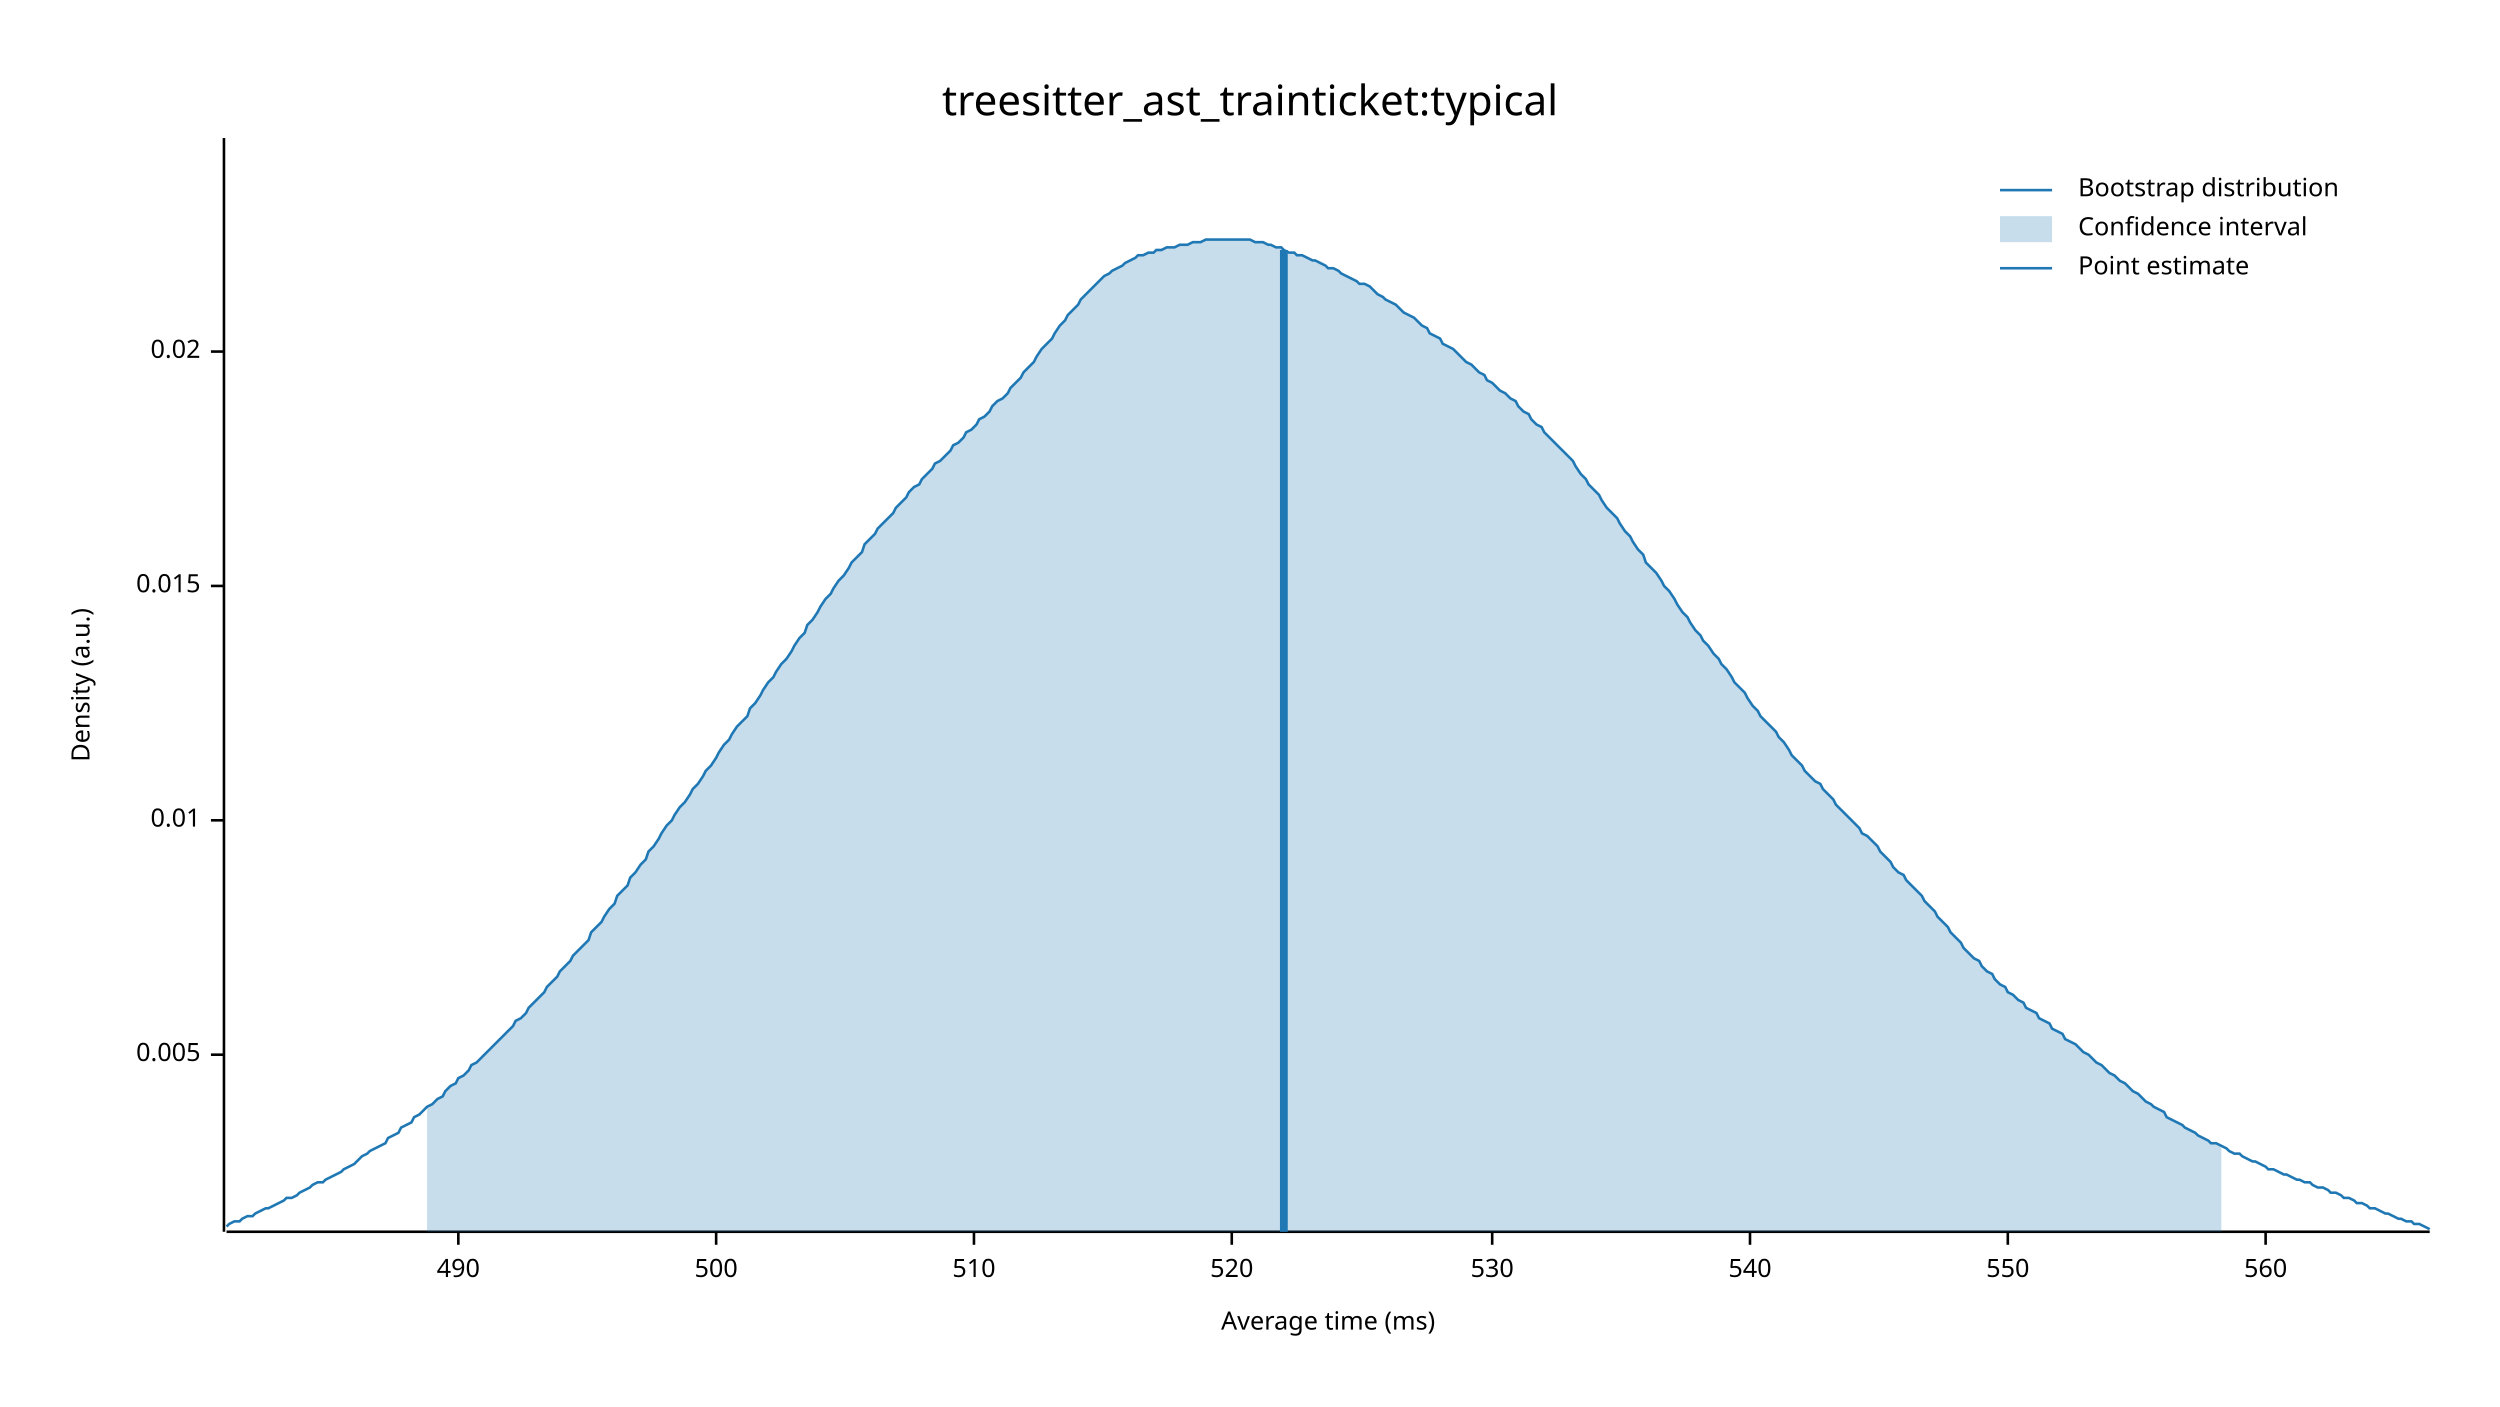
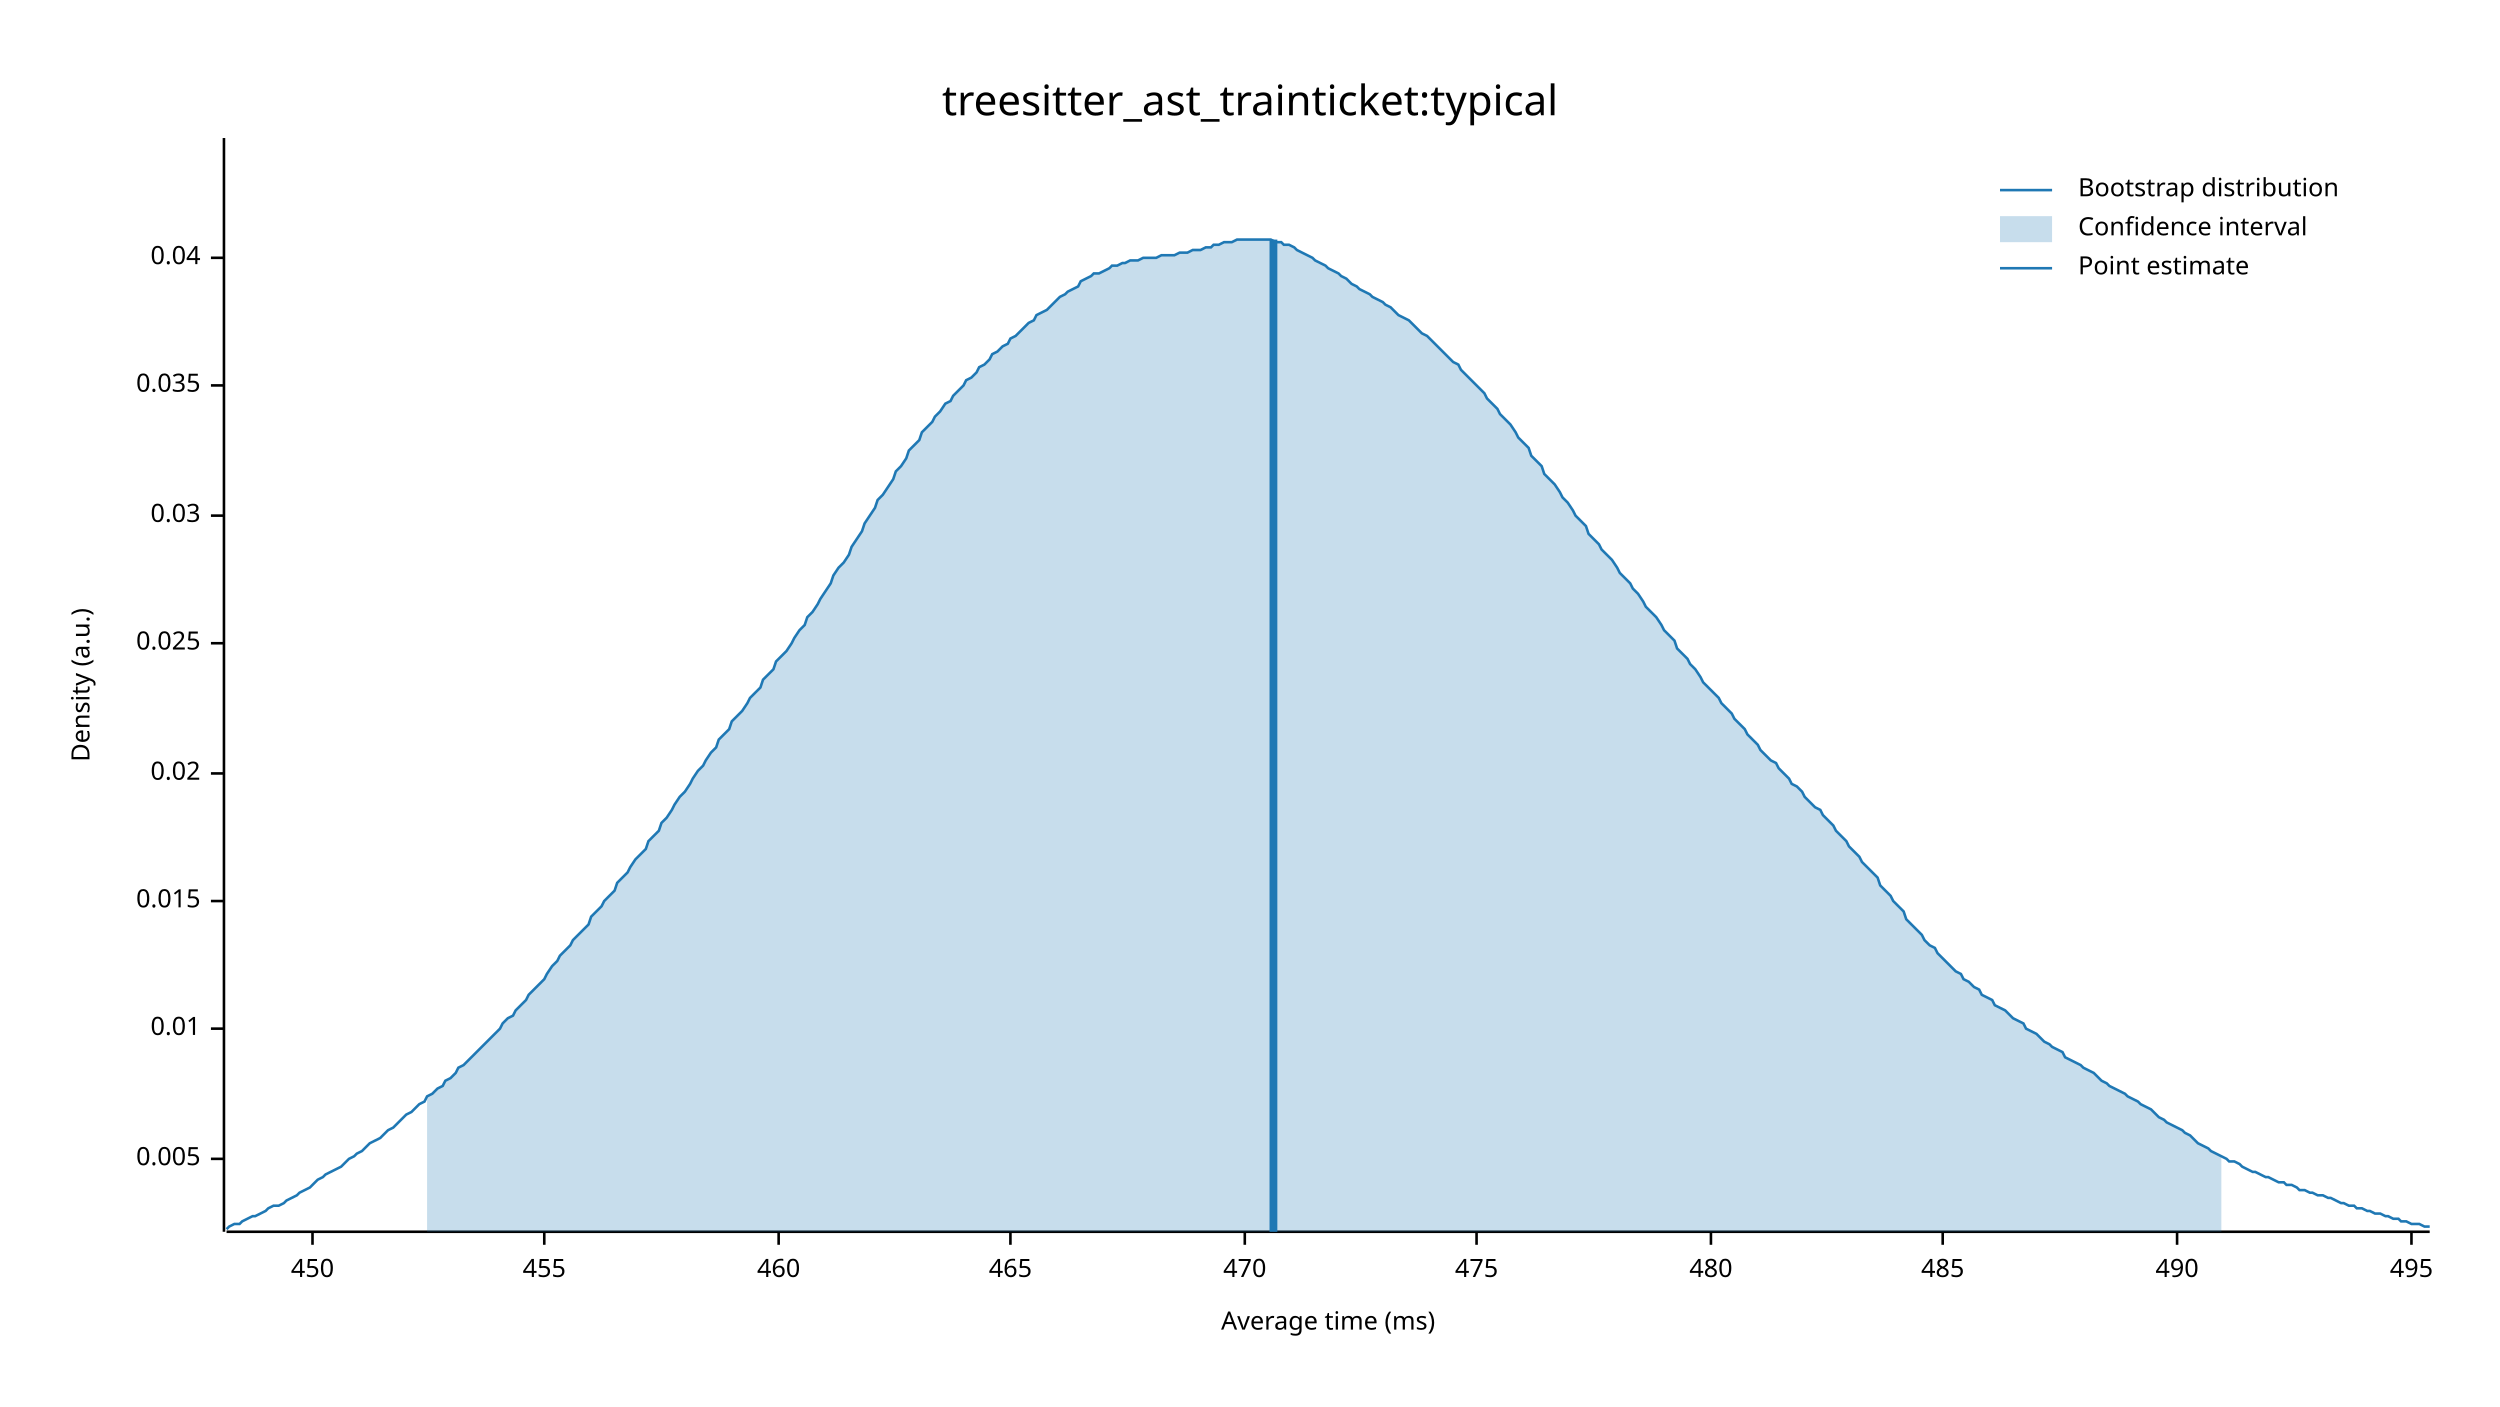
<svg xmlns="http://www.w3.org/2000/svg" width="960" height="540" viewBox="0 0 960 540">
  <text x="480" y="32" dy="0.76em" text-anchor="middle" font-family="sans-serif" font-size="16.129" opacity="1" fill="#000000">
treesitter_ast_trainticket:typical
</text>
  <text x="27" y="263" dy="0.76em" text-anchor="middle" font-family="sans-serif" font-size="9.677" opacity="1" fill="#000000" transform="rotate(270, 27, 263)">
Density (a.u.)
</text>
  <text x="510" y="513" dy="-0.5ex" text-anchor="middle" font-family="sans-serif" font-size="9.677" opacity="1" fill="#000000">
Average time (ms)
</text>
  <polyline fill="none" opacity="1" stroke="#000000" stroke-width="1" points="86,53 86,473 " />
-   <text x="77" y="405" dy="0.5ex" text-anchor="end" font-family="sans-serif" font-size="9.677" opacity="1" fill="#000000">
+   <text x="77" y="445" dy="0.5ex" text-anchor="end" font-family="sans-serif" font-size="9.677" opacity="1" fill="#000000">
0.005
</text>
-   <polyline fill="none" opacity="1" stroke="#000000" stroke-width="1" points="81,405 86,405 " />
-   <text x="77" y="315" dy="0.5ex" text-anchor="end" font-family="sans-serif" font-size="9.677" opacity="1" fill="#000000">
+   <polyline fill="none" opacity="1" stroke="#000000" stroke-width="1" points="81,445 86,445 " />
+   <text x="77" y="395" dy="0.5ex" text-anchor="end" font-family="sans-serif" font-size="9.677" opacity="1" fill="#000000">
0.01
</text>
-   <polyline fill="none" opacity="1" stroke="#000000" stroke-width="1" points="81,315 86,315 " />
-   <text x="77" y="225" dy="0.5ex" text-anchor="end" font-family="sans-serif" font-size="9.677" opacity="1" fill="#000000">
+   <polyline fill="none" opacity="1" stroke="#000000" stroke-width="1" points="81,395 86,395 " />
+   <text x="77" y="346" dy="0.5ex" text-anchor="end" font-family="sans-serif" font-size="9.677" opacity="1" fill="#000000">
0.015
</text>
-   <polyline fill="none" opacity="1" stroke="#000000" stroke-width="1" points="81,225 86,225 " />
-   <text x="77" y="135" dy="0.5ex" text-anchor="end" font-family="sans-serif" font-size="9.677" opacity="1" fill="#000000">
+   <polyline fill="none" opacity="1" stroke="#000000" stroke-width="1" points="81,346 86,346 " />
+   <text x="77" y="297" dy="0.5ex" text-anchor="end" font-family="sans-serif" font-size="9.677" opacity="1" fill="#000000">
0.02
</text>
-   <polyline fill="none" opacity="1" stroke="#000000" stroke-width="1" points="81,135 86,135 " />
+   <polyline fill="none" opacity="1" stroke="#000000" stroke-width="1" points="81,297 86,297 " />
+   <text x="77" y="247" dy="0.5ex" text-anchor="end" font-family="sans-serif" font-size="9.677" opacity="1" fill="#000000">
+ 0.025
+ </text>
+   <polyline fill="none" opacity="1" stroke="#000000" stroke-width="1" points="81,247 86,247 " />
+   <text x="77" y="198" dy="0.5ex" text-anchor="end" font-family="sans-serif" font-size="9.677" opacity="1" fill="#000000">
+ 0.03
+ </text>
+   <polyline fill="none" opacity="1" stroke="#000000" stroke-width="1" points="81,198 86,198 " />
+   <text x="77" y="148" dy="0.5ex" text-anchor="end" font-family="sans-serif" font-size="9.677" opacity="1" fill="#000000">
+ 0.035
+ </text>
+   <polyline fill="none" opacity="1" stroke="#000000" stroke-width="1" points="81,148 86,148 " />
+   <text x="77" y="99" dy="0.5ex" text-anchor="end" font-family="sans-serif" font-size="9.677" opacity="1" fill="#000000">
+ 0.04
+ </text>
+   <polyline fill="none" opacity="1" stroke="#000000" stroke-width="1" points="81,99 86,99 " />
  <polyline fill="none" opacity="1" stroke="#000000" stroke-width="1" points="87,473 933,473 " />
-   <text x="176" y="483" dy="0.76em" text-anchor="middle" font-family="sans-serif" font-size="9.677" opacity="1" fill="#000000">
+   <text x="120" y="483" dy="0.76em" text-anchor="middle" font-family="sans-serif" font-size="9.677" opacity="1" fill="#000000">
+ 450
+ </text>
+   <polyline fill="none" opacity="1" stroke="#000000" stroke-width="1" points="120,473 120,478 " />
+   <text x="209" y="483" dy="0.76em" text-anchor="middle" font-family="sans-serif" font-size="9.677" opacity="1" fill="#000000">
+ 455
+ </text>
+   <polyline fill="none" opacity="1" stroke="#000000" stroke-width="1" points="209,473 209,478 " />
+   <text x="299" y="483" dy="0.76em" text-anchor="middle" font-family="sans-serif" font-size="9.677" opacity="1" fill="#000000">
+ 460
+ </text>
+   <polyline fill="none" opacity="1" stroke="#000000" stroke-width="1" points="299,473 299,478 " />
+   <text x="388" y="483" dy="0.76em" text-anchor="middle" font-family="sans-serif" font-size="9.677" opacity="1" fill="#000000">
+ 465
+ </text>
+   <polyline fill="none" opacity="1" stroke="#000000" stroke-width="1" points="388,473 388,478 " />
+   <text x="478" y="483" dy="0.76em" text-anchor="middle" font-family="sans-serif" font-size="9.677" opacity="1" fill="#000000">
+ 470
+ </text>
+   <polyline fill="none" opacity="1" stroke="#000000" stroke-width="1" points="478,473 478,478 " />
+   <text x="567" y="483" dy="0.76em" text-anchor="middle" font-family="sans-serif" font-size="9.677" opacity="1" fill="#000000">
+ 475
+ </text>
+   <polyline fill="none" opacity="1" stroke="#000000" stroke-width="1" points="567,473 567,478 " />
+   <text x="657" y="483" dy="0.76em" text-anchor="middle" font-family="sans-serif" font-size="9.677" opacity="1" fill="#000000">
+ 480
+ </text>
+   <polyline fill="none" opacity="1" stroke="#000000" stroke-width="1" points="657,473 657,478 " />
+   <text x="746" y="483" dy="0.76em" text-anchor="middle" font-family="sans-serif" font-size="9.677" opacity="1" fill="#000000">
+ 485
+ </text>
+   <polyline fill="none" opacity="1" stroke="#000000" stroke-width="1" points="746,473 746,478 " />
+   <text x="836" y="483" dy="0.76em" text-anchor="middle" font-family="sans-serif" font-size="9.677" opacity="1" fill="#000000">
490
</text>
-   <polyline fill="none" opacity="1" stroke="#000000" stroke-width="1" points="176,473 176,478 " />
-   <text x="275" y="483" dy="0.76em" text-anchor="middle" font-family="sans-serif" font-size="9.677" opacity="1" fill="#000000">
- 500
+   <polyline fill="none" opacity="1" stroke="#000000" stroke-width="1" points="836,473 836,478 " />
+   <text x="926" y="483" dy="0.76em" text-anchor="middle" font-family="sans-serif" font-size="9.677" opacity="1" fill="#000000">
+ 495
</text>
-   <polyline fill="none" opacity="1" stroke="#000000" stroke-width="1" points="275,473 275,478 " />
-   <text x="374" y="483" dy="0.76em" text-anchor="middle" font-family="sans-serif" font-size="9.677" opacity="1" fill="#000000">
- 510
- </text>
-   <polyline fill="none" opacity="1" stroke="#000000" stroke-width="1" points="374,473 374,478 " />
-   <text x="473" y="483" dy="0.76em" text-anchor="middle" font-family="sans-serif" font-size="9.677" opacity="1" fill="#000000">
- 520
- </text>
-   <polyline fill="none" opacity="1" stroke="#000000" stroke-width="1" points="473,473 473,478 " />
-   <text x="573" y="483" dy="0.76em" text-anchor="middle" font-family="sans-serif" font-size="9.677" opacity="1" fill="#000000">
- 530
- </text>
-   <polyline fill="none" opacity="1" stroke="#000000" stroke-width="1" points="573,473 573,478 " />
-   <text x="672" y="483" dy="0.76em" text-anchor="middle" font-family="sans-serif" font-size="9.677" opacity="1" fill="#000000">
- 540
- </text>
-   <polyline fill="none" opacity="1" stroke="#000000" stroke-width="1" points="672,473 672,478 " />
-   <text x="771" y="483" dy="0.76em" text-anchor="middle" font-family="sans-serif" font-size="9.677" opacity="1" fill="#000000">
- 550
- </text>
-   <polyline fill="none" opacity="1" stroke="#000000" stroke-width="1" points="771,473 771,478 " />
-   <text x="870" y="483" dy="0.76em" text-anchor="middle" font-family="sans-serif" font-size="9.677" opacity="1" fill="#000000">
- 560
- </text>
-   <polyline fill="none" opacity="1" stroke="#000000" stroke-width="1" points="870,473 870,478 " />
-   <polyline fill="none" opacity="1" stroke="#1F78B4" stroke-width="1" points="87,471 88,470 90,469 92,469 93,468 95,467 97,467 98,466 100,465 102,464 103,464 105,463 107,462 109,461 110,460 112,460 114,459 115,458 117,457 119,456 120,455 122,454 124,454 125,453 127,452 129,451 131,450 132,449 134,448 136,447 137,446 139,444 141,443 142,442 144,441 146,440 148,439 149,437 151,436 153,435 154,433 156,432 158,431 159,429 161,428 163,426 164,425 166,424 168,422 170,421 171,419 173,417 175,416 176,414 178,413 180,411 181,409 183,408 185,406 187,404 188,403 190,401 192,399 193,398 195,396 197,394 198,392 200,391 202,389 203,387 205,385 207,383 209,381 210,379 212,377 214,375 215,373 217,371 219,369 220,367 222,365 224,363 226,361 227,358 229,356 231,354 232,352 234,349 236,347 237,344 239,342 241,340 242,337 244,335 246,332 248,330 249,327 251,325 253,322 254,320 256,317 258,315 259,313 261,310 263,308 265,305 266,303 268,301 270,298 271,296 273,294 275,291 276,289 278,286 280,284 281,282 283,279 285,277 287,275 288,272 290,270 292,267 293,265 295,262 297,260 298,258 300,255 302,253 304,250 305,248 307,245 309,243 310,240 312,238 314,235 315,233 317,230 319,228 320,226 322,223 324,221 326,218 327,216 329,214 331,212 332,209 334,207 336,205 337,203 339,201 341,199 343,197 344,195 346,193 348,191 349,189 351,187 353,186 354,184 356,182 358,180 359,178 361,177 363,175 365,173 366,171 368,170 370,168 371,166 373,165 375,163 376,161 378,160 380,158 381,156 383,154 385,153 387,151 388,149 390,147 392,145 393,143 395,141 397,139 398,137 400,134 402,132 404,130 405,128 407,125 409,123 410,121 412,119 414,117 415,115 417,113 419,111 420,110 422,108 424,106 426,105 427,104 429,103 431,102 432,101 434,100 436,99 437,98 439,98 441,97 443,97 444,96 446,96 448,95 449,95 451,95 453,94 454,94 456,94 458,93 459,93 461,93 463,92 465,92 466,92 468,92 470,92 471,92 473,92 475,92 476,92 478,92 480,92 482,93 483,93 485,93 487,94 488,94 490,95 492,95 493,96 495,97 497,97 498,98 500,98 502,99 504,100 505,100 507,101 509,102 510,103 512,103 514,104 515,105 517,106 519,107 521,108 522,109 524,109 526,110 527,111 529,113 531,114 532,115 534,116 536,117 537,118 539,120 541,121 543,122 544,123 546,125 548,126 549,128 551,129 553,130 554,132 556,133 558,134 560,136 561,137 563,139 565,140 566,141 568,143 570,144 571,146 573,147 575,149 576,150 578,151 580,153 582,154 583,156 585,158 587,159 588,161 590,163 592,164 593,166 595,168 597,170 599,172 600,173 602,175 604,177 605,179 607,182 609,184 610,186 612,188 614,190 615,192 617,195 619,197 621,199 622,201 624,204 626,206 627,208 629,211 631,213 632,216 634,218 636,220 638,223 639,225 641,227 643,230 644,232 646,235 648,237 649,239 651,242 653,244 654,246 656,248 658,251 660,253 661,255 663,257 665,260 666,262 668,264 670,266 671,268 673,271 675,273 676,275 678,277 680,279 682,281 683,283 685,285 687,288 688,290 690,292 692,294 693,296 695,298 697,300 699,301 700,303 702,305 704,307 705,309 707,311 709,313 710,314 712,316 714,318 715,320 717,321 719,323 721,325 722,327 724,329 726,331 727,333 729,335 731,336 732,338 734,340 736,342 738,344 739,346 741,348 743,350 744,352 746,354 748,356 749,358 751,360 753,362 754,364 756,366 758,368 760,369 761,371 763,373 765,374 766,376 768,378 770,379 771,381 773,382 775,384 777,385 778,387 780,388 782,389 783,391 785,392 787,393 788,395 790,396 792,397 793,399 795,400 797,401 799,403 800,404 802,405 804,407 805,408 807,409 809,411 810,412 812,413 814,415 816,416 817,417 819,419 821,420 822,421 824,423 826,424 827,425 829,426 831,427 832,429 834,430 836,431 838,432 839,433 841,434 843,435 844,436 846,437 848,438 849,439 851,439 853,440 855,441 856,442 858,443 860,443 861,444 863,445 865,446 866,446 868,447 870,448 871,449 873,449 875,450 877,451 878,451 880,452 882,453 883,453 885,454 887,454 888,455 890,456 892,456 894,457 895,458 897,458 899,459 900,460 902,460 904,461 905,462 907,462 909,463 910,464 912,464 914,465 916,466 917,466 919,467 921,468 922,468 924,469 926,469 927,470 929,470 931,471 933,472 " />
-   <polygon opacity="0.25" fill="#1F78B4" points="164,425 166,424 168,422 170,421 171,419 173,417 175,416 176,414 178,413 180,411 181,409 183,408 185,406 187,404 188,403 190,401 192,399 193,398 195,396 197,394 198,392 200,391 202,389 203,387 205,385 207,383 209,381 210,379 212,377 214,375 215,373 217,371 219,369 220,367 222,365 224,363 226,361 227,358 229,356 231,354 232,352 234,349 236,347 237,344 239,342 241,340 242,337 244,335 246,332 248,330 249,327 251,325 253,322 254,320 256,317 258,315 259,313 261,310 263,308 265,305 266,303 268,301 270,298 271,296 273,294 275,291 276,289 278,286 280,284 281,282 283,279 285,277 287,275 288,272 290,270 292,267 293,265 295,262 297,260 298,258 300,255 302,253 304,250 305,248 307,245 309,243 310,240 312,238 314,235 315,233 317,230 319,228 320,226 322,223 324,221 326,218 327,216 329,214 331,212 332,209 334,207 336,205 337,203 339,201 341,199 343,197 344,195 346,193 348,191 349,189 351,187 353,186 354,184 356,182 358,180 359,178 361,177 363,175 365,173 366,171 368,170 370,168 371,166 373,165 375,163 376,161 378,160 380,158 381,156 383,154 385,153 387,151 388,149 390,147 392,145 393,143 395,141 397,139 398,137 400,134 402,132 404,130 405,128 407,125 409,123 410,121 412,119 414,117 415,115 417,113 419,111 420,110 422,108 424,106 426,105 427,104 429,103 431,102 432,101 434,100 436,99 437,98 439,98 441,97 443,97 444,96 446,96 448,95 449,95 451,95 453,94 454,94 456,94 458,93 459,93 461,93 463,92 465,92 466,92 468,92 470,92 471,92 473,92 475,92 476,92 478,92 480,92 482,93 483,93 485,93 487,94 488,94 490,95 492,95 493,96 495,97 497,97 498,98 500,98 502,99 504,100 505,100 507,101 509,102 510,103 512,103 514,104 515,105 517,106 519,107 521,108 522,109 524,109 526,110 527,111 529,113 531,114 532,115 534,116 536,117 537,118 539,120 541,121 543,122 544,123 546,125 548,126 549,128 551,129 553,130 554,132 556,133 558,134 560,136 561,137 563,139 565,140 566,141 568,143 570,144 571,146 573,147 575,149 576,150 578,151 580,153 582,154 583,156 585,158 587,159 588,161 590,163 592,164 593,166 595,168 597,170 599,172 600,173 602,175 604,177 605,179 607,182 609,184 610,186 612,188 614,190 615,192 617,195 619,197 621,199 622,201 624,204 626,206 627,208 629,211 631,213 632,216 634,218 636,220 638,223 639,225 641,227 643,230 644,232 646,235 648,237 649,239 651,242 653,244 654,246 656,248 658,251 660,253 661,255 663,257 665,260 666,262 668,264 670,266 671,268 673,271 675,273 676,275 678,277 680,279 682,281 683,283 685,285 687,288 688,290 690,292 692,294 693,296 695,298 697,300 699,301 700,303 702,305 704,307 705,309 707,311 709,313 710,314 712,316 714,318 715,320 717,321 719,323 721,325 722,327 724,329 726,331 727,333 729,335 731,336 732,338 734,340 736,342 738,344 739,346 741,348 743,350 744,352 746,354 748,356 749,358 751,360 753,362 754,364 756,366 758,368 760,369 761,371 763,373 765,374 766,376 768,378 770,379 771,381 773,382 775,384 777,385 778,387 780,388 782,389 783,391 785,392 787,393 788,395 790,396 792,397 793,399 795,400 797,401 799,403 800,404 802,405 804,407 805,408 807,409 809,411 810,412 812,413 814,415 816,416 817,417 819,419 821,420 822,421 824,423 826,424 827,425 829,426 831,427 832,429 834,430 836,431 838,432 839,433 841,434 843,435 844,436 846,437 848,438 849,439 851,439 853,440 853,473 164,473 " />
-   <polyline fill="none" opacity="1" stroke="#1F78B4" stroke-width="3" points="493,473 493,96 " />
+   <polyline fill="none" opacity="1" stroke="#000000" stroke-width="1" points="926,473 926,478 " />
+   <polyline fill="none" opacity="1" stroke="#1F78B4" stroke-width="1" points="87,472 88,471 90,470 92,470 93,469 95,468 97,467 98,467 100,466 102,465 103,464 105,463 107,463 109,462 110,461 112,460 114,459 115,458 117,457 119,456 120,455 122,453 124,452 125,451 127,450 129,449 131,448 132,447 134,445 136,444 137,443 139,442 141,440 142,439 144,438 146,437 148,435 149,434 151,433 153,431 154,430 156,428 158,427 159,426 161,424 163,423 164,421 166,420 168,418 170,417 171,415 173,414 175,412 176,410 178,409 180,407 181,406 183,404 185,402 187,400 188,399 190,397 192,395 193,393 195,391 197,390 198,388 200,386 202,384 203,382 205,380 207,378 209,376 210,374 212,371 214,369 215,367 217,365 219,363 220,361 222,359 224,357 226,355 227,352 229,350 231,348 232,346 234,344 236,342 237,339 239,337 241,335 242,333 244,330 246,328 248,326 249,323 251,321 253,319 254,316 256,314 258,311 259,309 261,306 263,304 265,301 266,299 268,296 270,294 271,292 273,289 275,287 276,284 278,282 280,280 281,277 283,275 285,273 287,270 288,268 290,266 292,264 293,261 295,259 297,257 298,254 300,252 302,250 304,247 305,245 307,242 309,240 310,237 312,235 314,232 315,230 317,227 319,224 320,221 322,218 324,216 326,213 327,210 329,207 331,204 332,201 334,198 336,195 337,192 339,190 341,187 343,184 344,181 346,179 348,176 349,173 351,171 353,169 354,166 356,164 358,162 359,160 361,158 363,155 365,154 366,152 368,150 370,148 371,146 373,145 375,143 376,141 378,140 380,138 381,136 383,135 385,133 387,132 388,130 390,129 392,127 393,126 395,124 397,123 398,121 400,120 402,119 404,117 405,116 407,114 409,113 410,112 412,111 414,110 415,108 417,107 419,106 420,105 422,105 424,104 426,103 427,102 429,102 431,101 432,101 434,100 436,100 437,100 439,99 441,99 443,99 444,99 446,98 448,98 449,98 451,98 453,97 454,97 456,97 458,96 459,96 461,96 463,95 465,95 466,94 468,94 470,93 471,93 473,93 475,92 476,92 478,92 480,92 482,92 483,92 485,92 487,92 488,92 490,93 492,93 493,94 495,94 497,95 498,96 500,97 502,98 504,99 505,100 507,101 509,102 510,103 512,104 514,105 515,106 517,107 519,109 521,110 522,111 524,112 526,113 527,114 529,115 531,116 532,117 534,118 536,120 537,121 539,122 541,123 543,125 544,126 546,128 548,129 549,130 551,132 553,134 554,135 556,137 558,139 560,140 561,142 563,144 565,146 566,147 568,149 570,151 571,153 573,155 575,157 576,159 578,161 580,163 582,166 583,168 585,170 587,172 588,175 590,177 592,179 593,182 595,184 597,186 599,189 600,191 602,193 604,196 605,198 607,200 609,202 610,205 612,207 614,209 615,211 617,213 619,215 621,218 622,220 624,222 626,224 627,226 629,228 631,231 632,233 634,235 636,237 638,240 639,242 641,244 643,246 644,249 646,251 648,253 649,255 651,257 653,260 654,262 656,264 658,266 660,268 661,270 663,272 665,274 666,276 668,278 670,280 671,282 673,284 675,286 676,288 678,290 680,292 682,293 683,295 685,297 687,299 688,301 690,302 692,304 693,306 695,308 697,310 699,311 700,313 702,315 704,317 705,319 707,321 709,323 710,325 712,327 714,329 715,331 717,333 719,335 721,337 722,340 724,342 726,344 727,346 729,348 731,350 732,353 734,355 736,357 738,359 739,361 741,363 743,364 744,366 746,368 748,370 749,371 751,373 753,374 754,376 756,377 758,379 760,380 761,382 763,383 765,384 766,386 768,387 770,388 771,389 773,391 775,392 777,393 778,395 780,396 782,397 783,398 785,400 787,401 788,402 790,403 792,404 793,406 795,407 797,408 799,409 800,410 802,411 804,412 805,413 807,415 809,416 810,417 812,418 814,419 816,420 817,421 819,422 821,423 822,424 824,425 826,426 827,427 829,429 831,430 832,431 834,432 836,433 838,434 839,435 841,436 843,438 844,439 846,440 848,441 849,442 851,443 853,444 855,445 856,446 858,446 860,447 861,448 863,449 865,450 866,450 868,451 870,452 871,452 873,453 875,454 877,454 878,455 880,455 882,456 883,457 885,457 887,458 888,458 890,459 892,459 894,460 895,460 897,461 899,462 900,462 902,463 904,463 905,464 907,464 909,465 910,465 912,466 914,466 916,467 917,467 919,468 921,468 922,469 924,469 926,470 927,470 929,470 931,471 933,471 " />
+   <polygon opacity="0.25" fill="#1F78B4" points="164,421 166,420 168,418 170,417 171,415 173,414 175,412 176,410 178,409 180,407 181,406 183,404 185,402 187,400 188,399 190,397 192,395 193,393 195,391 197,390 198,388 200,386 202,384 203,382 205,380 207,378 209,376 210,374 212,371 214,369 215,367 217,365 219,363 220,361 222,359 224,357 226,355 227,352 229,350 231,348 232,346 234,344 236,342 237,339 239,337 241,335 242,333 244,330 246,328 248,326 249,323 251,321 253,319 254,316 256,314 258,311 259,309 261,306 263,304 265,301 266,299 268,296 270,294 271,292 273,289 275,287 276,284 278,282 280,280 281,277 283,275 285,273 287,270 288,268 290,266 292,264 293,261 295,259 297,257 298,254 300,252 302,250 304,247 305,245 307,242 309,240 310,237 312,235 314,232 315,230 317,227 319,224 320,221 322,218 324,216 326,213 327,210 329,207 331,204 332,201 334,198 336,195 337,192 339,190 341,187 343,184 344,181 346,179 348,176 349,173 351,171 353,169 354,166 356,164 358,162 359,160 361,158 363,155 365,154 366,152 368,150 370,148 371,146 373,145 375,143 376,141 378,140 380,138 381,136 383,135 385,133 387,132 388,130 390,129 392,127 393,126 395,124 397,123 398,121 400,120 402,119 404,117 405,116 407,114 409,113 410,112 412,111 414,110 415,108 417,107 419,106 420,105 422,105 424,104 426,103 427,102 429,102 431,101 432,101 434,100 436,100 437,100 439,99 441,99 443,99 444,99 446,98 448,98 449,98 451,98 453,97 454,97 456,97 458,96 459,96 461,96 463,95 465,95 466,94 468,94 470,93 471,93 473,93 475,92 476,92 478,92 480,92 482,92 483,92 485,92 487,92 488,92 490,93 492,93 493,94 495,94 497,95 498,96 500,97 502,98 504,99 505,100 507,101 509,102 510,103 512,104 514,105 515,106 517,107 519,109 521,110 522,111 524,112 526,113 527,114 529,115 531,116 532,117 534,118 536,120 537,121 539,122 541,123 543,125 544,126 546,128 548,129 549,130 551,132 553,134 554,135 556,137 558,139 560,140 561,142 563,144 565,146 566,147 568,149 570,151 571,153 573,155 575,157 576,159 578,161 580,163 582,166 583,168 585,170 587,172 588,175 590,177 592,179 593,182 595,184 597,186 599,189 600,191 602,193 604,196 605,198 607,200 609,202 610,205 612,207 614,209 615,211 617,213 619,215 621,218 622,220 624,222 626,224 627,226 629,228 631,231 632,233 634,235 636,237 638,240 639,242 641,244 643,246 644,249 646,251 648,253 649,255 651,257 653,260 654,262 656,264 658,266 660,268 661,270 663,272 665,274 666,276 668,278 670,280 671,282 673,284 675,286 676,288 678,290 680,292 682,293 683,295 685,297 687,299 688,301 690,302 692,304 693,306 695,308 697,310 699,311 700,313 702,315 704,317 705,319 707,321 709,323 710,325 712,327 714,329 715,331 717,333 719,335 721,337 722,340 724,342 726,344 727,346 729,348 731,350 732,353 734,355 736,357 738,359 739,361 741,363 743,364 744,366 746,368 748,370 749,371 751,373 753,374 754,376 756,377 758,379 760,380 761,382 763,383 765,384 766,386 768,387 770,388 771,389 773,391 775,392 777,393 778,395 780,396 782,397 783,398 785,400 787,401 788,402 790,403 792,404 793,406 795,407 797,408 799,409 800,410 802,411 804,412 805,413 807,415 809,416 810,417 812,418 814,419 816,420 817,421 819,422 821,423 822,424 824,425 826,426 827,427 829,429 831,430 832,431 834,432 836,433 838,434 839,435 841,436 843,438 844,439 846,440 848,441 849,442 851,443 853,444 853,473 164,473 " />
+   <polyline fill="none" opacity="1" stroke="#1F78B4" stroke-width="3" points="489,473 489,92 " />
  <text x="798" y="68" dy="0.76em" text-anchor="start" font-family="sans-serif" font-size="9.677" opacity="1" fill="#000000">
Bootstrap distribution
</text>
  <text x="798" y="83" dy="0.76em" text-anchor="start" font-family="sans-serif" font-size="9.677" opacity="1" fill="#000000">
Confidence interval
</text>
  <text x="798" y="98" dy="0.76em" text-anchor="start" font-family="sans-serif" font-size="9.677" opacity="1" fill="#000000">
Point estimate
</text>
  <polyline fill="none" opacity="1" stroke="#1F78B4" stroke-width="1" points="768,73 788,73 " />
  <rect x="768" y="83" width="20" height="10" opacity="0.25" fill="#1F78B4" stroke="none" />
  <polyline fill="none" opacity="1" stroke="#1F78B4" stroke-width="1" points="768,103 788,103 " />
</svg>
